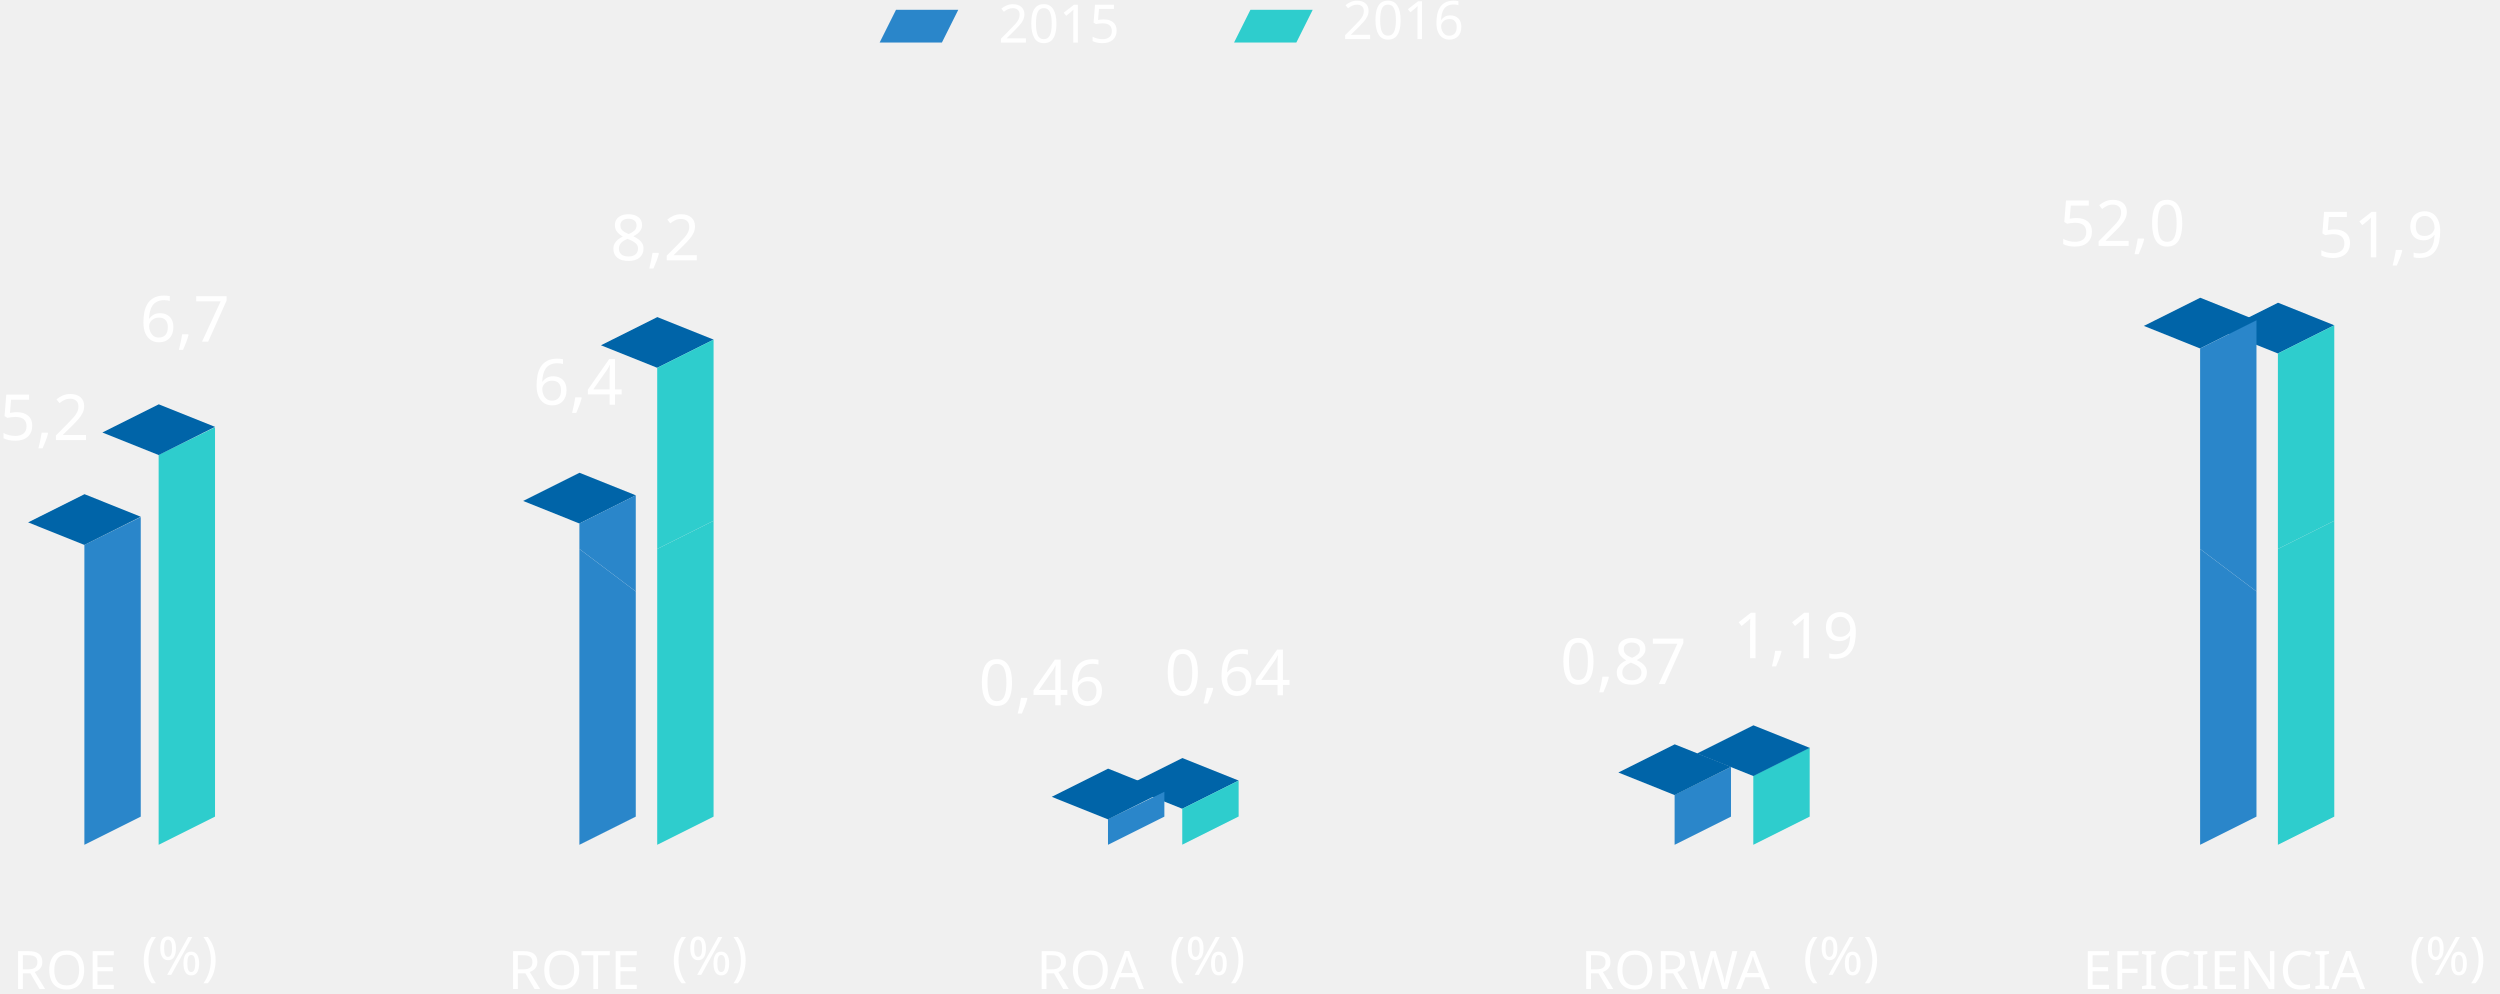
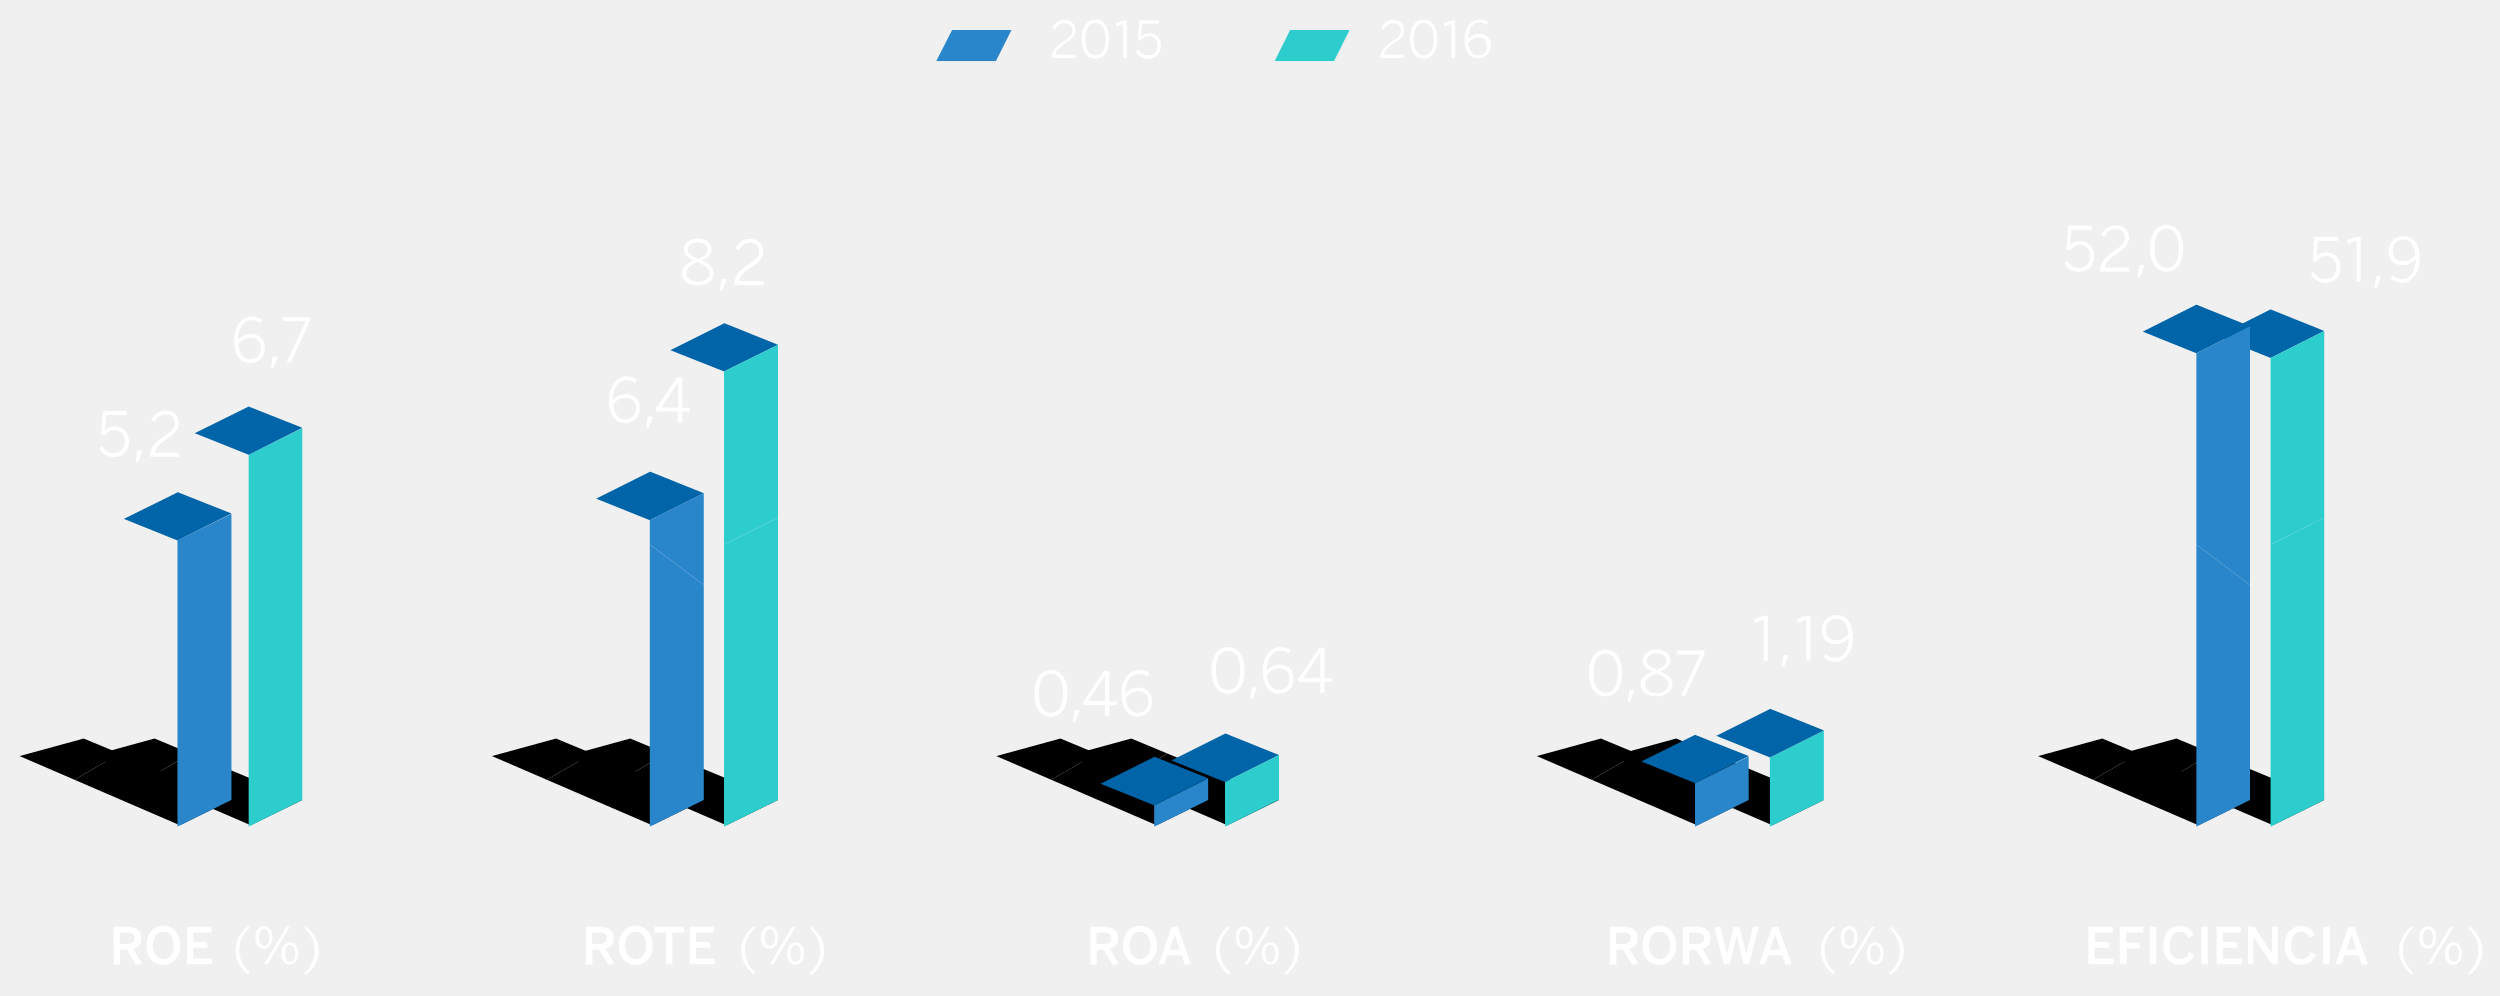
- <svg xmlns="http://www.w3.org/2000/svg" width="707" height="281" viewBox="0 0 707 281">
-   <g fill="none" fill-rule="evenodd">
-     <path d="M511.778 230.939l-43.807-18.175-18.998 5.25 47.534 20.505z" />
-     <path fill="#2ECDCD" d="M495.835 238.911l15.943-7.972v-19.522l-15.943 7.972z" />
-     <path fill="#0064A8" d="M495.835 219.467l15.944-7.972-15.91-6.375-15.943 7.972z" />
-     <path d="M660.134 230.939l-43.806-18.175-18.999 5.25 47.535 20.505z" />
-     <path fill="#2ECDCD" d="M644.191 238.911l15.943-7.972v-83.666l-15.943 7.972z" />
-     <path fill="#0064A8" d="M644.191 99.957l15.944-7.972-15.909-6.375-15.944 7.972z" />
-     <path fill="#2ECDCD" d="M644.191 99.957v55.289l15.943-7.972v-55.29z" />
-     <path d="M638.131 230.939l-43.807-18.175-18.998 5.25 47.535 20.505z" />
-     <path fill="#2A86CA" d="M622.188 238.911l15.943-7.972v-63.666l-15.943-12.028z" />
-     <path fill="#0064A8" d="M622.188 98.544l15.944-7.972-15.91-6.375-15.943 7.972z" />
-     <path fill="#2A86CA" d="M622.188 98.544v56.701l15.943 12.028v-76.7z" />
-     <path d="M350.285 230.939l-43.806-18.175-18.999 5.25 47.535 20.505z" />
-     <path fill="#0064A8" d="M334.342 228.717l15.944-7.972-15.909-6.375-15.944 7.972z" />
-     <path fill="#2ECDCD" d="M334.342 228.717v10.164l15.943-7.973v-10.163z" />
-     <g font-size="15" fill="#FFF">
-       <text font-family="BentonSansBBVA-Medium, Benton Sans BBVA" font-weight="400" letter-spacing=".025" transform="translate(3 -3.264)">
-         <tspan x=".654" y="282.95">ROE</tspan>
-       </text>
-       <text font-family="BentonSansBBVA-Book, Benton Sans BBVA" font-weight="300" letter-spacing=".025" transform="translate(3 -3.264)">
-         <tspan x="37.059" y="278.95">(%)</tspan>
-       </text>
-       <text font-family="BentonSansBBVA-Book, Benton Sans BBVA" font-weight="300" letter-spacing="-.008" transform="translate(3 -3.264)">
-         <tspan x="376.674" y="14.315">2016</tspan>
-       </text>
-     </g>
-     <text font-family="BentonSansBBVA-Book, Benton Sans BBVA" font-size="18" font-weight="300" letter-spacing="-.008" fill="#FFF" transform="translate(-23 -4)">
-       <tspan x="22.852" y="128.453">5,2</tspan>
-     </text>
-     <text transform="translate(282 -2.264)" font-size="15" font-family="BentonSansBBVA-Book, Benton Sans BBVA" letter-spacing="-.008" fill="#FFF" font-weight="300">
-       <tspan x=".34" y="14.314">2015</tspan>
-     </text>
-     <text font-family="BentonSansBBVA-Book, Benton Sans BBVA" font-size="18" font-weight="300" letter-spacing="-.008" fill="#FFF" transform="translate(-23 -4)">
-       <tspan x="62.574" y="100.619">6,7</tspan>
-     </text>
-     <text font-family="BentonSansBBVA-Book, Benton Sans BBVA" font-size="18" font-weight="300" letter-spacing="-.008" fill="#FFF" transform="translate(-23 -4)">
-       <tspan x="173.76" y="118.457">6,4</tspan>
-     </text>
-     <text font-family="BentonSansBBVA-Book, Benton Sans BBVA" font-size="18" font-weight="300" letter-spacing="-.008" fill="#FFF" transform="translate(-23 -4)">
-       <tspan x="195.594" y="77.615">8,2</tspan>
-     </text>
-     <text font-family="BentonSansBBVA-Book, Benton Sans BBVA" font-size="18" font-weight="300" letter-spacing="-.008" fill="#FFF" transform="translate(-23 -4)">
-       <tspan x="299.796" y="203.453">0,46</tspan>
-     </text>
-     <text font-family="BentonSansBBVA-Book, Benton Sans BBVA" font-size="18" font-weight="300" letter-spacing="-.008" fill="#FFF" transform="translate(-23 -4)">
-       <tspan x="352.356" y="200.627">0,64</tspan>
-     </text>
-     <text font-family="BentonSansBBVA-Book, Benton Sans BBVA" font-size="18" font-weight="300" letter-spacing="-.008" fill="#FFF" transform="translate(-23 -4)">
-       <tspan x="464.244" y="197.459">0,87</tspan>
-     </text>
-     <text font-family="BentonSansBBVA-Book, Benton Sans BBVA" font-size="18" font-weight="300" letter-spacing="-.008" fill="#FFF" transform="translate(-23 -4)">
-       <tspan x="513.078" y="190.133">1,19</tspan>
-     </text>
-     <path fill="#2ECDCD" d="M371.233 2.768l-4.633 9.266h-17.609l4.633-9.266z" />
-     <path fill="#2A86CA" d="M271 2.768l-4.632 9.266h-17.61l4.634-9.266z" />
-     <path d="M-23 218.013l47.534 20.506 15.271-7.58-43.807-18.174z" />
-     <path fill="#2A86CA" d="M23.862 238.911l15.943-7.972v-84.73l-15.943 7.894z" />
-     <path fill="#0064A8" d="M23.862 154.103l15.944-7.972-15.909-6.375-15.944 7.972z" />
-     <path d="M60.808 230.939l-43.806-18.175-18.999 5.25 47.535 20.505z" />
-     <path fill="#2ECDCD" d="M44.865 238.911l15.943-7.972V120.823l-15.943 7.82z" />
-     <path fill="#0064A8" d="M44.865 128.687l15.944-7.972L44.9 114.34l-15.944 7.972z" />
-     <g font-size="15" letter-spacing=".025" fill="#FFF">
-       <text font-family="BentonSansBBVA-Medium, Benton Sans BBVA" font-weight="400" transform="translate(143 260.736)">
-         <tspan x=".646" y="18.95">ROTE</tspan>
-       </text>
-       <text font-family="BentonSansBBVA-Book, Benton Sans BBVA" font-weight="300" transform="translate(143 260.736)">
-         <tspan x="46.951" y="14.95">(%)</tspan>
-       </text>
-     </g>
-     <path d="M179.798 230.939l-43.807-18.175-18.999 5.25 47.535 20.505z" />
-     <path fill="#2A86CA" d="M163.854 238.911l15.943-7.972v-63.666l-15.943-12.028z" />
-     <path fill="#0064A8" d="M163.854 148.046l15.944-7.972-15.909-6.375-15.944 7.972z" />
-     <path fill="#2A86CA" d="M163.854 148.046v7.2l15.943 12.028v-27.2z" />
-     <path d="M201.801 230.939l-43.807-18.175-18.998 5.25 47.534 20.505z" />
-     <path fill="#2ECDCD" d="M185.858 238.911l15.943-7.972v-83.666l-15.943 7.972z" />
-     <path fill="#0064A8" d="M185.858 104.016l15.944-7.972-15.91-6.375-15.943 7.972z" />
-     <path fill="#2ECDCD" d="M185.858 104.016v51.229l15.943-7.971v-51.23z" />
-     <text font-family="BentonSansBBVA-Book, Benton Sans BBVA" font-size="18" font-weight="300" letter-spacing="-.008" fill="#FFF" transform="translate(-23 -4)">
-       <tspan x="678.33" y="76.774">51,9</tspan>
-     </text>
-     <text font-family="BentonSansBBVA-Book, Benton Sans BBVA" font-size="18" font-weight="300" letter-spacing="-.008" fill="#FFF" transform="translate(-23 -4)">
-       <tspan x="605.34" y="73.552">52,0</tspan>
-     </text>
-     <g font-size="15" letter-spacing=".025" fill="#FFF">
-       <text font-family="BentonSansBBVA-Medium, Benton Sans BBVA" font-weight="400" transform="translate(293 260.736)">
-         <tspan x="295.979" y="18.95">EFICIENCIA</tspan>
-       </text>
-       <text font-family="BentonSansBBVA-Book, Benton Sans BBVA" font-weight="300" transform="translate(293 260.736)">
-         <tspan x="388.364" y="14.95">(%)</tspan>
-       </text>
-       <text font-family="BentonSansBBVA-Medium, Benton Sans BBVA" font-weight="400" transform="translate(293 260.736)">
-         <tspan x=".134" y="18.95">ROA</tspan>
-       </text>
-       <text font-family="BentonSansBBVA-Book, Benton Sans BBVA" font-weight="300" transform="translate(293 260.736)">
-         <tspan x="37.664" y="14.95">(%)</tspan>
-       </text>
-     </g>
-     <path d="M329.282 230.939l-43.807-18.175-18.998 5.25 47.535 20.505z" />
-     <path fill="#2A86CA" d="M313.339 238.911l15.943-7.972v-7.022l-15.943 7.75z" />
-     <path fill="#0064A8" d="M313.339 231.717l15.944-7.972-15.909-6.375-15.944 7.972z" />
-     <g font-size="15" letter-spacing=".025" fill="#FFF">
-       <text font-family="BentonSansBBVA-Medium, Benton Sans BBVA" font-weight="400" transform="translate(447 260.736)">
-         <tspan x=".123" y="18.95">RORWA</tspan>
-       </text>
-       <text font-family="BentonSansBBVA-Book, Benton Sans BBVA" font-weight="300" transform="translate(447 260.736)">
-         <tspan x="62.913" y="14.95">(%)</tspan>
-       </text>
-     </g>
-     <path d="M489.524 230.939l-43.806-18.175-18.999 5.25 47.535 20.505z" />
-     <path fill="#2A86CA" d="M473.581 238.911l15.943-7.972v-14.066l-15.943 7.92z" />
-     <path fill="#0064A8" d="M473.581 224.842l15.944-7.972-15.909-6.375-15.944 7.972z" />
+ <svg xmlns="http://www.w3.org/2000/svg" xmlns:xlink="http://www.w3.org/1999/xlink" version="1.1" id="Capa_1" x="0px" y="0px" viewBox="0 0 741 295" style="enable-background:new 0 0 741 295;" xml:space="preserve">
+   <style type="text/css">
+ 	.st0{clip-path:url(#SVGID_2_);}
+ 	.st1{fill:#2ECDCD;}
+ 	.st2{fill:#0064A8;}
+ 	.st3{clip-path:url(#SVGID_4_);}
+ 	.st4{clip-path:url(#SVGID_6_);}
+ 	.st5{fill:#2A86CA;}
+ 	.st6{clip-path:url(#SVGID_8_);}
+ 	.st7{enable-background:new    ;}
+ 	.st8{fill:#FFFFFF;}
+ 	.st9{clip-path:url(#SVGID_10_);}
+ 	.st10{clip-path:url(#SVGID_12_);}
+ 	.st11{clip-path:url(#SVGID_14_);}
+ 	.st12{clip-path:url(#SVGID_16_);}
+ 	.st13{clip-path:url(#SVGID_18_);}
+ 	.st14{clip-path:url(#SVGID_20_);}
+ </style>
+   <g>
+     <g>
+       <g>
+         <g>
+           <defs>
+             <polygon id="SVGID_1_" points="540.6,237.1 496.8,218.9 477.8,224.1 525.3,244.6      " />
+           </defs>
+           <clipPath id="SVGID_2_">
+             <use xlink:href="#SVGID_1_" style="overflow:visible;" />
+           </clipPath>
+           <polygon class="st0" points="515.2,218.9 483.2,237.4 477.8,228.1 477.8,218.9     " />
+           <polygon class="st0" points="532.4,218.9 540.6,233.1 540.6,237 527.5,244.6 487.3,244.6 483.2,237.4 515.2,218.9     " />
+           <polygon class="st0" points="527.5,244.6 540.6,237 540.6,244.6     " />
+         </g>
+       </g>
+       <g>
+         <polygon class="st1" points="524.6,245 540.6,237.1 540.6,216.5 524.6,224.5    " />
+       </g>
+       <g>
+         <polygon class="st2" points="524.6,224.5 540.6,216.5 524.7,210.1 508.7,218.1    " />
+       </g>
+     </g>
+     <g>
+       <g>
+         <g>
+           <defs>
+             <polygon id="SVGID_3_" points="688.9,237.1 645.1,218.9 626.1,224.1 673.7,244.6      " />
+           </defs>
+           <clipPath id="SVGID_4_">
+             <use xlink:href="#SVGID_3_" style="overflow:visible;" />
+           </clipPath>
+           <polygon class="st3" points="663.5,218.9 631.5,237.4 626.1,228.1 626.1,218.9     " />
+           <polygon class="st3" points="680.7,218.9 688.9,233.1 688.9,237 675.8,244.6 635.6,244.6 631.5,237.4 663.5,218.9     " />
+           <polygon class="st3" points="675.8,244.6 688.9,237 688.9,244.6     " />
+         </g>
+       </g>
+       <g>
+         <polygon class="st1" points="673,245 688.9,237.1 688.9,153.4 673,161.4    " />
+       </g>
+       <g>
+         <polygon class="st2" points="673,106.1 688.9,98.1 673,91.7 657.1,99.7    " />
+       </g>
+       <g>
+         <polygon class="st1" points="673,106.1 673,161.4 688.9,153.4 688.9,98.1    " />
+       </g>
+     </g>
+     <g>
+       <g>
+         <g>
+           <defs>
+             <polygon id="SVGID_5_" points="666.9,237.1 623.1,218.9 604.1,224.1 651.6,244.6      " />
+           </defs>
+           <clipPath id="SVGID_6_">
+             <use xlink:href="#SVGID_5_" style="overflow:visible;" />
+           </clipPath>
+           <polygon class="st4" points="641.5,218.9 609.5,237.4 604.1,228.1 604.1,218.9     " />
+           <polygon class="st4" points="658.7,218.9 666.9,233.1 666.9,237 653.8,244.6 613.6,244.6 609.5,237.4 641.5,218.9     " />
+           <polygon class="st4" points="653.8,244.6 666.9,237 666.9,244.6     " />
+         </g>
+       </g>
+       <g>
+         <polygon class="st5" points="651,245 666.9,237.1 666.9,173.4 651,161.4    " />
+       </g>
+       <g>
+         <polygon class="st2" points="651,104.7 666.9,96.7 651,90.3 635.1,98.3    " />
+       </g>
+       <g>
+         <polygon class="st5" points="651,104.7 651,161.4 666.9,173.4 666.9,96.7    " />
+       </g>
+     </g>
+     <g>
+       <g>
+         <g>
+           <defs>
+             <polygon id="SVGID_7_" points="379.1,237.1 335.3,218.9 316.3,224.1 363.8,244.6      " />
+           </defs>
+           <clipPath id="SVGID_8_">
+             <use xlink:href="#SVGID_7_" style="overflow:visible;" />
+           </clipPath>
+           <polygon class="st6" points="353.7,218.9 321.7,237.4 316.3,228.1 316.3,218.9     " />
+           <polygon class="st6" points="370.9,218.9 379.1,233.1 379.1,237 366,244.6 325.8,244.6 321.7,237.4 353.7,218.9     " />
+           <polygon class="st6" points="366,244.6 379.1,237 379.1,244.6     " />
+         </g>
+       </g>
+       <g>
+         <polygon class="st2" points="363.1,231.8 379.1,223.8 363.2,217.4 347.2,225.4    " />
+       </g>
+       <g>
+         <polygon class="st1" points="363.1,231.8 363.1,245 379.1,237 379.1,223.8    " />
+       </g>
+     </g>
+     <g class="st7">
+       <path class="st8" d="M33.7,285.8v-11.1h4c2.6,0,4.2,1,4.2,3.4c0,1.8-0.9,2.7-2.4,3.1l2.6,4.5l-1.8,0.3l-2.7-4.5h-2v4.4H33.7z     M35.5,279.8h2c1.6,0,2.4-0.5,2.4-1.7c0-1.2-0.8-1.7-2.4-1.7h-2V279.8z" />
+       <path class="st8" d="M43.4,280.2c0-3.7,2.3-5.8,5-5.8c2.7,0,5,2,5,5.8c0,3.7-2.3,5.8-5,5.8C45.7,286,43.4,284,43.4,280.2z     M51.5,280.2c0-2.5-1.3-4-3.1-4s-3.1,1.5-3.1,4s1.3,4.1,3.1,4.1S51.5,282.8,51.5,280.2z" />
+       <path class="st8" d="M55.4,285.8v-11.1h7.2v1.7h-5.3v2.8h4l0.3,1.7h-4.3v3.2h5.6v1.7H55.4z" />
+     </g>
+     <g class="st7">
+       <path class="st8" d="M73.5,288.9c-2.4-2.1-3.7-4.3-3.7-7.2c0-2.8,1.3-5.1,3.7-7.2l0.5,0.5c-1.9,1.7-3.1,4-3.1,6.6    c0,2.7,1.2,4.9,3.1,6.7L73.5,288.9z" />
+       <path class="st8" d="M75.7,277.9c0-2.1,1-3.4,2.5-3.4c1.5,0,2.5,1.3,2.5,3.3c0,1.9-0.9,3.4-2.5,3.4    C76.6,281.2,75.7,279.9,75.7,277.9z M79.8,277.9c0-1.5-0.6-2.5-1.5-2.5c-1,0-1.5,1.1-1.5,2.5c0,1.5,0.6,2.5,1.6,2.5    C79.2,280.4,79.8,279.3,79.8,277.9z M78.3,285.8l6.6-11.1h1l-6.6,11.1H78.3z M83.4,282.7c0-2.1,1-3.4,2.5-3.4s2.5,1.3,2.5,3.3    c0,1.9-0.9,3.3-2.5,3.3C84.3,286,83.4,284.6,83.4,282.7z M87.5,282.6c0-1.5-0.5-2.5-1.5-2.5c-1,0-1.5,1.1-1.5,2.5    c0,1.5,0.5,2.5,1.5,2.5S87.5,284,87.5,282.6z" />
+       <path class="st8" d="M90.2,288.4c1.9-1.7,3.1-4,3.1-6.7c0-2.6-1.2-4.9-3.1-6.6l0.5-0.5c2.4,2.1,3.8,4.3,3.8,7.2    c0,2.8-1.3,5.1-3.8,7.2L90.2,288.4z" />
+     </g>
+     <g class="st7">
+       <path class="st8" d="M409.2,17.2v-0.2c0-1.6,0.8-3.1,3.7-4.9c1.7-1.1,2.3-1.8,2.3-3c0-1.3-0.8-2.2-2.3-2.2c-1.2,0-2.1,0.6-2.8,1.9    l-0.8-0.5c0.8-1.5,2-2.4,3.6-2.4c2,0,3.3,1.3,3.3,3c0,1.5-0.7,2.5-2.9,3.8c-2,1.3-3,2.5-3.1,3.5h5.9l0.1,1H409.2z" />
+       <path class="st8" d="M417.9,11.6c0-3.5,1.5-5.8,4.1-5.8s4,2.3,4,5.8s-1.4,5.8-4,5.8S417.9,15.1,417.9,11.6z M425,11.6    c0-3.1-1.2-4.8-3-4.8c-1.9,0-3,1.7-3,4.8s1.2,4.8,3,4.8C423.9,16.4,425,14.7,425,11.6z" />
+       <path class="st8" d="M430.2,17.2V7.1l-2.1,0.7l-0.1-0.9l2.3-0.8h1v11.1H430.2z" />
+       <path class="st8" d="M434.1,11.8c0-3.4,1.8-6,4.4-6c1.2,0,2,0.4,2.6,0.8l-0.5,0.8c-0.6-0.5-1.1-0.8-2.1-0.8    c-2.1,0-3.3,2.1-3.3,4.9c0.7-0.8,1.8-1.5,3.2-1.5c2.3,0,3.5,1.5,3.5,3.5c0,2.1-1.4,3.7-3.7,3.7C435.9,17.4,434.1,15.6,434.1,11.8z     M440.7,13.7c0-1.5-0.8-2.6-2.5-2.6c-1.2,0-2.3,0.7-3,1.6c0.2,2.5,1.4,3.7,2.9,3.7C439.6,16.5,440.7,15.4,440.7,13.7z" />
+     </g>
+     <g class="st7">
+       <path class="st8" d="M29.4,133l0.8-0.8c0.8,1.2,1.9,2.1,3.5,2.1c2.3,0,3.3-1.7,3.3-3.5c0-2.1-1.3-3.3-3-3.3c-1.4,0-2.3,0.6-3,1.7    l-1-0.4l0.5-7h7l0,1.2h-6l-0.4,4.6c0.6-0.8,1.5-1.2,3-1.2c2.4,0,4.1,1.7,4.1,4.4s-1.7,4.7-4.6,4.7C31.8,135.4,30.3,134.4,29.4,133    z" />
+       <path class="st8" d="M40.2,137l0.5-3.5h1.5L41,137H40.2z" />
+       <path class="st8" d="M44.5,135.2v-0.3c0-1.9,1-3.7,4.5-5.9c2-1.3,2.8-2.2,2.8-3.6c0-1.5-0.9-2.6-2.7-2.6c-1.5,0-2.5,0.8-3.3,2.3    l-1-0.6c0.9-1.8,2.4-2.8,4.3-2.8c2.4,0,3.9,1.5,3.9,3.7c0,1.8-0.9,3-3.4,4.6c-2.4,1.5-3.6,3-3.7,4.2H53l0.1,1.2H44.5z" />
+     </g>
+     <g class="st7">
+       <path class="st8" d="M311.8,17.2v-0.2c0-1.6,0.8-3.1,3.7-4.9c1.7-1.1,2.3-1.8,2.3-3c0-1.3-0.8-2.2-2.3-2.2c-1.2,0-2.1,0.6-2.8,1.9    l-0.8-0.5c0.8-1.5,2-2.4,3.6-2.4c2,0,3.3,1.3,3.3,3c0,1.5-0.7,2.5-2.9,3.8c-2,1.3-3,2.5-3.1,3.5h5.9l0.1,1H311.8z" />
+       <path class="st8" d="M320.6,11.6c0-3.5,1.5-5.8,4.1-5.8s4,2.3,4,5.8s-1.4,5.8-4,5.8S320.6,15.1,320.6,11.6z M327.7,11.6    c0-3.1-1.2-4.8-3-4.8c-1.9,0-3,1.7-3,4.8s1.2,4.8,3,4.8C326.6,16.4,327.7,14.7,327.7,11.6z" />
+       <path class="st8" d="M332.9,17.2V7.1l-2.1,0.7l-0.1-0.9l2.3-0.8h1v11.1H332.9z" />
+       <path class="st8" d="M336.7,15.4l0.7-0.7c0.7,1,1.6,1.7,2.9,1.7c1.9,0,2.8-1.4,2.8-2.9c0-1.8-1.1-2.8-2.5-2.8    c-1.1,0-1.9,0.5-2.5,1.4l-0.8-0.3l0.4-5.8h5.8l0,1h-5l-0.3,3.9c0.5-0.6,1.3-1,2.5-1c2,0,3.4,1.4,3.4,3.6s-1.5,3.9-3.8,3.9    C338.7,17.4,337.4,16.6,336.7,15.4z" />
+     </g>
+     <g class="st7">
+       <path class="st8" d="M69.4,100.9c0-4.1,2.2-7.1,5.2-7.1c1.5,0,2.4,0.4,3.1,1l-0.6,1c-0.7-0.6-1.4-0.9-2.6-0.9c-2.5,0-4,2.6-4,5.9    c0.8-0.9,2.1-1.8,3.8-1.8c2.8,0,4.2,1.7,4.2,4.2c0,2.5-1.7,4.4-4.5,4.4C71.5,107.6,69.4,105.5,69.4,100.9z M77.3,103.2    c0-1.8-0.9-3.1-3.1-3.1c-1.5,0-2.8,0.8-3.6,2c0.3,3.1,1.7,4.4,3.5,4.4C76,106.5,77.3,105.3,77.3,103.2z" />
+       <path class="st8" d="M80.3,109.2l0.5-3.5h1.5l-1.3,3.5H80.3z" />
+       <path class="st8" d="M85,107.3l5.6-12.1h-6.8L83.7,94h8.2v1.1l-5.7,12.3L85,107.3z" />
+     </g>
+     <g class="st7">
+       <path class="st8" d="M180.5,118.7c0-4.1,2.2-7.1,5.2-7.1c1.5,0,2.4,0.4,3.1,1l-0.6,1c-0.7-0.6-1.4-0.9-2.6-0.9c-2.5,0-4,2.6-4,5.9    c0.8-0.9,2.1-1.8,3.8-1.8c2.8,0,4.2,1.7,4.2,4.2c0,2.5-1.7,4.4-4.5,4.4C182.7,125.4,180.5,123.3,180.5,118.7z M188.5,121    c0-1.8-0.9-3.1-3.1-3.1c-1.5,0-2.8,0.8-3.6,2c0.3,3.1,1.7,4.4,3.5,4.4C187.2,124.3,188.5,123.1,188.5,121z" />
+       <path class="st8" d="M191.5,127l0.5-3.5h1.5l-1.3,3.5H191.5z" />
+       <path class="st8" d="M200.9,125.2v-3.2h-6.4v-1l6.1-9.1h1.6v9h2.2l0.1,1.1h-2.3v3.2H200.9z M196,120.8h5v-7.5h0L196,120.8z" />
+     </g>
+     <g class="st7">
+       <path class="st8" d="M202.1,81.1c0-1.9,1.3-2.9,3.5-3.9c-1.8-0.8-2.9-1.7-2.9-3.3c0-1.6,1.5-3.2,4.1-3.2c2.7,0,4.1,1.6,4.1,3.2    c0,1.6-1.1,2.4-3,3.3c2.3,1,3.6,1.9,3.6,3.9c0,1.9-1.7,3.5-4.7,3.5C203.9,84.6,202.1,83,202.1,81.1z M210.3,81    c0-1.5-1.3-2.3-3.5-3.3c-2.4,1-3.4,1.9-3.4,3.3c0,1.5,1.5,2.5,3.5,2.5C208.9,83.5,210.3,82.6,210.3,81z M209.7,74    c0-1.1-0.9-2.2-2.9-2.2c-1.9,0-2.9,1.1-2.9,2.1c0,1.3,0.9,1.9,3,2.8C208.9,75.9,209.7,75.3,209.7,74z" />
+       <path class="st8" d="M213.4,86.2l0.5-3.5h1.5l-1.3,3.5H213.4z" />
+       <path class="st8" d="M217.7,84.3V84c0-1.9,1-3.7,4.5-5.9c2-1.3,2.8-2.2,2.8-3.6c0-1.5-0.9-2.6-2.7-2.6c-1.5,0-2.5,0.8-3.3,2.3    l-1-0.6c0.9-1.8,2.4-2.8,4.3-2.8c2.4,0,3.9,1.5,3.9,3.7c0,1.8-0.9,3-3.4,4.6c-2.4,1.5-3.6,3-3.7,4.2h7.1l0.1,1.2H217.7z" />
+     </g>
+     <g class="st7">
+       <path class="st8" d="M306.6,205.5c0-4.2,1.8-6.9,4.9-6.9s4.9,2.8,4.9,6.9s-1.7,6.9-4.9,6.9S306.6,209.7,306.6,205.5z M315.1,205.5    c0-3.8-1.4-5.8-3.6-5.8c-2.3,0-3.6,2-3.6,5.8c0,3.8,1.4,5.8,3.6,5.8C313.7,211.3,315.1,209.3,315.1,205.5z" />
+       <path class="st8" d="M318,214l0.5-3.5h1.5l-1.3,3.5H318z" />
+       <path class="st8" d="M327.5,212.2v-3.2h-6.4v-1l6.1-9.1h1.6v9h2.2l0.1,1.1h-2.3v3.2H327.5z M322.5,207.8h5v-7.5h0L322.5,207.8z" />
+       <path class="st8" d="M332.4,205.7c0-4.1,2.2-7.1,5.2-7.1c1.5,0,2.4,0.4,3.1,1l-0.6,1c-0.7-0.6-1.4-0.9-2.6-0.9c-2.5,0-4,2.6-4,5.9    c0.8-0.9,2.1-1.8,3.8-1.8c2.8,0,4.2,1.7,4.2,4.2c0,2.5-1.7,4.4-4.5,4.4C334.6,212.4,332.4,210.3,332.4,205.7z M340.4,208    c0-1.8-0.9-3.1-3.1-3.1c-1.5,0-2.8,0.8-3.6,2c0.3,3.1,1.7,4.4,3.5,4.4C339.1,211.3,340.4,210.1,340.4,208z" />
+     </g>
+     <g class="st7">
+       <path class="st8" d="M359.1,198.7c0-4.2,1.8-6.9,4.9-6.9s4.9,2.8,4.9,6.9s-1.7,6.9-4.9,6.9S359.1,202.8,359.1,198.7z M367.6,198.7    c0-3.8-1.4-5.8-3.6-5.8c-2.3,0-3.6,2-3.6,5.8c0,3.8,1.4,5.8,3.6,5.8C366.3,204.5,367.6,202.4,367.6,198.7z" />
+       <path class="st8" d="M370.6,207.2l0.5-3.5h1.5l-1.3,3.5H370.6z" />
+       <path class="st8" d="M374.3,198.9c0-4.1,2.2-7.1,5.2-7.1c1.5,0,2.4,0.4,3.1,1l-0.6,1c-0.7-0.6-1.4-0.9-2.6-0.9c-2.5,0-4,2.6-4,5.9    c0.8-0.9,2.1-1.8,3.8-1.8c2.8,0,4.2,1.7,4.2,4.2c0,2.5-1.7,4.4-4.5,4.4C376.4,205.6,374.3,203.5,374.3,198.9z M382.2,201.2    c0-1.8-0.9-3.1-3.1-3.1c-1.5,0-2.8,0.8-3.6,2c0.3,3.1,1.7,4.4,3.5,4.4C381,204.5,382.2,203.3,382.2,201.2z" />
+       <path class="st8" d="M391.3,205.3v-3.2h-6.4v-1l6.1-9.1h1.6v9h2.2l0.1,1.1h-2.3v3.2H391.3z M386.3,201h5v-7.5h0L386.3,201z" />
+     </g>
+     <g class="st7">
+       <path class="st8" d="M471,199.5c0-4.2,1.8-6.9,4.9-6.9s4.9,2.8,4.9,6.9s-1.7,6.9-4.9,6.9S471,203.7,471,199.5z M479.5,199.5    c0-3.8-1.4-5.8-3.6-5.8c-2.3,0-3.6,2-3.6,5.8c0,3.8,1.4,5.8,3.6,5.8C478.2,205.3,479.5,203.3,479.5,199.5z" />
+       <path class="st8" d="M482.5,208l0.5-3.5h1.5l-1.3,3.5H482.5z" />
+       <path class="st8" d="M486.3,202.9c0-1.9,1.3-2.9,3.5-3.9c-1.8-0.8-2.9-1.7-2.9-3.3c0-1.6,1.5-3.2,4.1-3.2c2.7,0,4.1,1.6,4.1,3.2    c0,1.6-1.1,2.4-3,3.3c2.3,1,3.6,1.9,3.6,3.9c0,1.9-1.7,3.5-4.7,3.5C488.1,206.4,486.3,204.9,486.3,202.9z M494.5,202.9    c0-1.5-1.3-2.3-3.5-3.3c-2.4,1-3.4,1.9-3.4,3.3c0,1.5,1.5,2.5,3.5,2.5C493.1,205.4,494.5,204.4,494.5,202.9z M493.9,195.8    c0-1.1-0.9-2.2-2.9-2.2c-1.9,0-2.9,1.1-2.9,2.1c0,1.3,0.9,1.9,3,2.8C493.1,197.7,493.9,197.1,493.9,195.8z" />
+       <path class="st8" d="M498.3,206.1l5.6-12.1h-6.8l-0.1-1.2h8.2v1.1l-5.7,12.3L498.3,206.1z" />
+     </g>
+     <g class="st7">
+       <path class="st8" d="M522.8,195.8v-12.1l-2.6,0.9l-0.2-1.1l2.8-1h1.2v13.3H522.8z" />
+       <path class="st8" d="M528.1,197.7l0.5-3.5h1.5l-1.3,3.5H528.1z" />
+       <path class="st8" d="M535.4,195.8v-12.1l-2.6,0.9l-0.2-1.1l2.8-1h1.2v13.3H535.4z" />
+       <path class="st8" d="M540.6,194.9l0.6-1c0.8,0.7,1.5,1.1,2.9,1.1c2.4,0,3.9-2.6,3.9-5.9c-0.8,0.9-2.1,1.8-3.8,1.8    c-2.8,0-4.2-1.7-4.2-4.2c0-2.5,1.7-4.4,4.5-4.4c2.6,0,4.7,2.1,4.7,6.7c0,4.1-2.2,7.1-5.2,7.1C542.4,196.1,541.4,195.6,540.6,194.9    z M547.9,187.8c-0.3-3.1-1.7-4.4-3.5-4.4c-1.9,0-3.2,1.2-3.2,3.3c0,1.8,0.9,3.1,3.1,3.1C545.8,189.7,547.1,189,547.9,187.8z" />
+     </g>
+     <g>
+       <polygon class="st1" points="400,8.9 395.4,18.1 377.8,18.1 382.4,8.9   " />
+     </g>
+     <g>
+       <polygon class="st5" points="299.8,8.9 295.2,18.1 277.5,18.1 282.2,8.9   " />
+     </g>
+     <g>
+       <g>
+         <g>
+           <defs>
+             <polygon id="SVGID_9_" points="68.6,237.1 24.8,218.9 5.8,224.1 53.3,244.6      " />
+           </defs>
+           <clipPath id="SVGID_10_">
+             <use xlink:href="#SVGID_9_" style="overflow:visible;" />
+           </clipPath>
+           <polygon class="st9" points="43.2,218.9 11.2,237.4 5.8,228.1 5.8,218.9     " />
+           <polygon class="st9" points="60.4,218.9 68.6,233.1 68.6,237 55.5,244.6 15.3,244.6 11.2,237.4 43.2,218.9     " />
+           <polygon class="st9" points="55.5,244.6 68.6,237 68.6,244.6     " />
+         </g>
+       </g>
+       <g>
+         <g>
+           <defs>
+             <polygon id="SVGID_11_" points="89.6,237.1 45.8,218.9 26.8,224.1 74.3,244.6      " />
+           </defs>
+           <clipPath id="SVGID_12_">
+             <use xlink:href="#SVGID_11_" style="overflow:visible;" />
+           </clipPath>
+           <polygon class="st10" points="64.2,218.9 32.2,237.4 26.8,228.1 26.8,218.9     " />
+           <polygon class="st10" points="81.4,218.9 89.6,233.1 89.6,237 76.5,244.6 36.3,244.6 32.2,237.4 64.2,218.9     " />
+           <polygon class="st10" points="76.5,244.6 89.6,237 89.6,244.6     " />
+         </g>
+       </g>
+       <g>
+         <g>
+           <defs>
+             <polygon id="SVGID_13_" points="208.6,237.1 164.8,218.9 145.8,224.1 193.3,244.6      " />
+           </defs>
+           <clipPath id="SVGID_14_">
+             <use xlink:href="#SVGID_13_" style="overflow:visible;" />
+           </clipPath>
+           <polygon class="st11" points="183.2,218.9 151.2,237.4 145.8,228.1 145.8,218.9     " />
+           <polygon class="st11" points="200.4,218.9 208.6,233.1 208.6,237 195.5,244.6 155.3,244.6 151.2,237.4 183.2,218.9     " />
+           <polygon class="st11" points="195.5,244.6 208.6,237 208.6,244.6     " />
+         </g>
+       </g>
+       <g>
+         <g>
+           <defs>
+             <polygon id="SVGID_15_" points="230.6,237.1 186.8,218.9 167.8,224.1 215.3,244.6      " />
+           </defs>
+           <clipPath id="SVGID_16_">
+             <use xlink:href="#SVGID_15_" style="overflow:visible;" />
+           </clipPath>
+           <polygon class="st12" points="205.2,218.9 173.2,237.4 167.8,228.1 167.8,218.9     " />
+           <polygon class="st12" points="222.4,218.9 230.6,233.1 230.6,237 217.5,244.6 177.3,244.6 173.2,237.4 205.2,218.9     " />
+           <polygon class="st12" points="217.5,244.6 230.6,237 230.6,244.6     " />
+         </g>
+       </g>
+       <g>
+         <polygon class="st5" points="52.6,245 68.6,237.1 68.6,152.3 52.6,160.2    " />
+       </g>
+       <g>
+         <polygon class="st2" points="52.6,160.2 68.6,152.2 52.7,145.9 36.7,153.8    " />
+       </g>
+     </g>
+     <g>
+       <g>
+         <polygon class="st1" points="73.7,245 89.6,237.1 89.6,126.9 73.7,134.8    " />
+       </g>
+       <g>
+         <polygon class="st2" points="73.7,134.8 89.6,126.8 73.7,120.5 57.7,128.4    " />
+       </g>
+     </g>
+     <g class="st7">
+       <path class="st8" d="M173.7,285.8v-11.1h4c2.6,0,4.2,1,4.2,3.4c0,1.8-0.9,2.7-2.4,3.1l2.6,4.5l-1.8,0.3l-2.7-4.5h-2v4.4H173.7z     M175.5,279.8h2c1.6,0,2.4-0.5,2.4-1.7c0-1.2-0.8-1.7-2.4-1.7h-2V279.8z" />
+       <path class="st8" d="M183.4,280.2c0-3.7,2.3-5.8,5-5.8c2.7,0,5,2,5,5.8c0,3.7-2.3,5.8-5,5.8C185.7,286,183.4,284,183.4,280.2z     M191.5,280.2c0-2.5-1.3-4-3.1-4s-3.1,1.5-3.1,4s1.3,4.1,3.1,4.1S191.5,282.8,191.5,280.2z" />
+       <path class="st8" d="M197.4,285.8v-9.4H194v-1.7h8.6l0.3,1.7h-3.6v9.4H197.4z" />
+       <path class="st8" d="M204.4,285.8v-11.1h7.2v1.7h-5.3v2.8h4l0.3,1.7h-4.3v3.2h5.6v1.7H204.4z" />
+     </g>
+     <g class="st7">
+       <path class="st8" d="M223.4,288.9c-2.4-2.1-3.7-4.3-3.7-7.2c0-2.8,1.3-5.1,3.7-7.2l0.5,0.5c-1.9,1.7-3.1,4-3.1,6.6    c0,2.7,1.2,4.9,3.1,6.7L223.4,288.9z" />
+       <path class="st8" d="M225.6,277.9c0-2.1,1-3.4,2.5-3.4c1.5,0,2.5,1.3,2.5,3.3c0,1.9-0.9,3.4-2.5,3.4    C226.5,281.2,225.6,279.9,225.6,277.9z M229.7,277.9c0-1.5-0.6-2.5-1.5-2.5c-1,0-1.5,1.1-1.5,2.5c0,1.5,0.6,2.5,1.6,2.5    C229.1,280.4,229.7,279.3,229.7,277.9z M228.2,285.8l6.6-11.1h1l-6.6,11.1H228.2z M233.3,282.7c0-2.1,1-3.4,2.5-3.4    s2.5,1.3,2.5,3.3c0,1.9-0.9,3.3-2.5,3.3C234.2,286,233.3,284.6,233.3,282.7z M237.3,282.6c0-1.5-0.5-2.5-1.5-2.5    c-1,0-1.5,1.1-1.5,2.5c0,1.5,0.5,2.5,1.5,2.5S237.3,284,237.3,282.6z" />
+       <path class="st8" d="M240,288.4c1.9-1.7,3.1-4,3.1-6.7c0-2.6-1.2-4.9-3.1-6.6l0.5-0.5c2.4,2.1,3.8,4.3,3.8,7.2    c0,2.8-1.3,5.1-3.8,7.2L240,288.4z" />
+     </g>
+     <g>
+       <g>
+         <polygon class="st5" points="192.6,245 208.6,237.1 208.6,173.4 192.6,161.4    " />
+       </g>
+       <g>
+         <polygon class="st2" points="192.6,154.2 208.6,146.2 192.7,139.8 176.7,147.8    " />
+       </g>
+       <g>
+         <polygon class="st5" points="192.6,154.2 192.6,161.4 208.6,173.4 208.6,146.2    " />
+       </g>
+     </g>
+     <g>
+       <g>
+         <polygon class="st1" points="214.6,245 230.6,237.1 230.6,153.4 214.6,161.4    " />
+       </g>
+       <g>
+         <polygon class="st2" points="214.6,110.1 230.6,102.2 214.7,95.8 198.7,103.8    " />
+       </g>
+       <g>
+         <polygon class="st1" points="214.6,110.1 214.6,161.4 230.6,153.4 230.6,102.2    " />
+       </g>
+     </g>
+     <g class="st7">
+       <path class="st8" d="M684.9,81.4l0.8-0.8c0.8,1.2,1.9,2.1,3.5,2.1c2.3,0,3.3-1.7,3.3-3.5c0-2.1-1.3-3.3-3-3.3    c-1.4,0-2.3,0.6-3,1.7l-1-0.4l0.5-7h7l0,1.2h-6l-0.4,4.6c0.6-0.8,1.5-1.2,3-1.2c2.4,0,4.1,1.7,4.1,4.4s-1.7,4.7-4.6,4.7    C687.3,83.7,685.7,82.8,684.9,81.4z" />
+       <path class="st8" d="M698.5,83.5V71.4l-2.6,0.9l-0.2-1.1l2.8-1h1.2v13.3H698.5z" />
+       <path class="st8" d="M703.8,85.3l0.5-3.5h1.5l-1.3,3.5H703.8z" />
+       <path class="st8" d="M708.6,82.6l0.6-1c0.8,0.7,1.5,1.1,2.9,1.1c2.4,0,3.9-2.6,3.9-5.9c-0.8,0.9-2.1,1.8-3.8,1.8    c-2.8,0-4.2-1.7-4.2-4.2c0-2.5,1.7-4.4,4.5-4.4c2.6,0,4.7,2.1,4.7,6.7c0,4.1-2.2,7.1-5.2,7.1C710.4,83.7,709.3,83.2,708.6,82.6z     M715.9,75.4c-0.3-3.1-1.7-4.4-3.5-4.4c-1.9,0-3.2,1.2-3.2,3.3c0,1.8,0.9,3.1,3.1,3.1C713.8,77.4,715.1,76.6,715.9,75.4z" />
+     </g>
+     <g class="st7">
+       <path class="st8" d="M611.9,78.1l0.8-0.8c0.8,1.2,1.9,2.1,3.5,2.1c2.3,0,3.3-1.7,3.3-3.5c0-2.1-1.3-3.3-3-3.3    c-1.4,0-2.3,0.6-3,1.7l-1-0.4l0.5-7h7l0,1.2h-6l-0.4,4.6c0.6-0.8,1.5-1.2,3-1.2c2.4,0,4.1,1.7,4.1,4.4s-1.7,4.7-4.6,4.7    C614.3,80.5,612.8,79.6,611.9,78.1z" />
+       <path class="st8" d="M622.5,80.3V80c0-1.9,1-3.7,4.5-5.9c2-1.3,2.8-2.2,2.8-3.6c0-1.5-0.9-2.6-2.7-2.6c-1.5,0-2.5,0.8-3.3,2.3    l-1-0.6c0.9-1.8,2.4-2.8,4.3-2.8c2.4,0,3.9,1.5,3.9,3.7c0,1.8-0.9,3-3.4,4.6c-2.4,1.5-3.6,3-3.7,4.2h7.1l0.1,1.2H622.5z" />
+       <path class="st8" d="M633.6,82.1l0.5-3.5h1.5l-1.3,3.5H633.6z" />
+       <path class="st8" d="M637.3,73.6c0-4.2,1.8-6.9,4.9-6.9s4.9,2.8,4.9,6.9s-1.7,6.9-4.9,6.9S637.3,77.8,637.3,73.6z M645.8,73.6    c0-3.8-1.4-5.8-3.6-5.8c-2.3,0-3.6,2-3.6,5.8c0,3.8,1.4,5.8,3.6,5.8C644.4,79.4,645.8,77.4,645.8,73.6z" />
+     </g>
+     <g class="st7">
+       <path class="st8" d="M619,285.8v-11.1h7.2v1.7h-5.3v2.8h4l0.3,1.7h-4.3v3.2h5.6v1.7H619z" />
+       <path class="st8" d="M628.3,285.8v-11.1h7v1.7h-5.1v3h3.8l0.3,1.7h-4v4.7H628.3z" />
+       <path class="st8" d="M637.2,285.8v-11.1h1.9v11.1H637.2z" />
+       <path class="st8" d="M641.2,280.2c0-3.6,2.1-5.7,4.8-5.7c2.1,0,3.4,0.9,4.2,2.6l-1.6,0.9c-0.4-1-1.2-1.8-2.6-1.8    c-1.9,0-2.9,1.6-2.9,4c0,2.6,1.1,4.1,3,4.1c1.4,0,2.3-0.8,2.7-2.1l1.6,0.7c-0.7,1.8-2,3-4.3,3C643.2,286,641.2,284,641.2,280.2z" />
+       <path class="st8" d="M652.5,285.8v-11.1h1.9v11.1H652.5z" />
+       <path class="st8" d="M657,285.8v-11.1h7.2v1.7h-5.3v2.8h4l0.3,1.7h-4.3v3.2h5.6v1.7H657z" />
+       <path class="st8" d="M666.3,285.8v-11.1h1.9l5.2,7.9h0v-7.9h1.7v11.1h-1.7l-5.5-8.1h0v8.1H666.3z" />
+       <path class="st8" d="M677.2,280.2c0-3.6,2.1-5.7,4.8-5.7c2.1,0,3.4,0.9,4.2,2.6l-1.6,0.9c-0.4-1-1.2-1.8-2.6-1.8    c-1.9,0-2.9,1.6-2.9,4c0,2.6,1.1,4.1,3,4.1c1.4,0,2.3-0.8,2.7-2.1l1.6,0.7c-0.7,1.8-2,3-4.3,3C679.3,286,677.2,284,677.2,280.2z" />
+       <path class="st8" d="M688.6,285.8v-11.1h1.9v11.1H688.6z" />
+       <path class="st8" d="M692.2,285.8l3.9-11.1h1.8l3.9,11L700,286l-0.9-2.8h-4.2l-0.9,2.6H692.2z M695.4,281.5h3.1L697,277h0    L695.4,281.5z" />
+     </g>
+     <g class="st7">
+       <path class="st8" d="M714.8,288.9c-2.4-2.1-3.7-4.3-3.7-7.2c0-2.8,1.3-5.1,3.7-7.2l0.5,0.5c-1.9,1.7-3.1,4-3.1,6.6    c0,2.7,1.2,4.9,3.1,6.7L714.8,288.9z" />
+       <path class="st8" d="M717.1,277.9c0-2.1,1-3.4,2.5-3.4c1.5,0,2.5,1.3,2.5,3.3c0,1.9-0.9,3.4-2.5,3.4    C717.9,281.2,717.1,279.9,717.1,277.9z M721.1,277.9c0-1.5-0.6-2.5-1.5-2.5c-1,0-1.5,1.1-1.5,2.5c0,1.5,0.6,2.5,1.6,2.5    C720.5,280.4,721.1,279.3,721.1,277.9z M719.6,285.8l6.6-11.1h1l-6.6,11.1H719.6z M724.7,282.7c0-2.1,1-3.4,2.5-3.4    c1.5,0,2.5,1.3,2.5,3.3c0,1.9-0.9,3.3-2.5,3.3C725.6,286,724.7,284.6,724.7,282.7z M728.8,282.6c0-1.5-0.5-2.5-1.5-2.5    c-1,0-1.5,1.1-1.5,2.5c0,1.5,0.5,2.5,1.5,2.5S728.8,284,728.8,282.6z" />
+       <path class="st8" d="M731.5,288.4c1.9-1.7,3.1-4,3.1-6.7c0-2.6-1.2-4.9-3.1-6.6l0.5-0.5c2.4,2.1,3.8,4.3,3.8,7.2    c0,2.8-1.3,5.1-3.8,7.2L731.5,288.4z" />
+     </g>
+     <g class="st7">
+       <path class="st8" d="M323.2,285.8v-11.1h4c2.6,0,4.2,1,4.2,3.4c0,1.8-0.9,2.7-2.4,3.1l2.6,4.5l-1.8,0.3l-2.7-4.5h-2v4.4H323.2z     M325,279.8h2c1.6,0,2.4-0.5,2.4-1.7c0-1.2-0.8-1.7-2.4-1.7h-2V279.8z" />
+       <path class="st8" d="M332.9,280.2c0-3.7,2.3-5.8,5-5.8c2.7,0,5,2,5,5.8c0,3.7-2.3,5.8-5,5.8C335.2,286,332.9,284,332.9,280.2z     M341,280.2c0-2.5-1.3-4-3.1-4c-1.9,0-3.1,1.5-3.1,4s1.3,4.1,3.1,4.1C339.7,284.3,341,282.8,341,280.2z" />
+       <path class="st8" d="M343.4,285.8l3.9-11.1h1.8l3.9,11l-1.8,0.3l-0.9-2.8H346l-0.9,2.6H343.4z M346.6,281.5h3.1l-1.5-4.5h0    L346.6,281.5z" />
+     </g>
+     <g class="st7">
+       <path class="st8" d="M364.1,288.9c-2.4-2.1-3.7-4.3-3.7-7.2c0-2.8,1.3-5.1,3.7-7.2l0.5,0.5c-1.9,1.7-3.1,4-3.1,6.6    c0,2.7,1.2,4.9,3.1,6.7L364.1,288.9z" />
+       <path class="st8" d="M366.3,277.9c0-2.1,1-3.4,2.5-3.4c1.5,0,2.5,1.3,2.5,3.3c0,1.9-0.9,3.4-2.5,3.4    C367.2,281.2,366.3,279.9,366.3,277.9z M370.3,277.9c0-1.5-0.6-2.5-1.5-2.5c-1,0-1.5,1.1-1.5,2.5c0,1.5,0.6,2.5,1.6,2.5    C369.8,280.4,370.3,279.3,370.3,277.9z M368.9,285.8l6.6-11.1h1l-6.6,11.1H368.9z M374,282.7c0-2.1,1-3.4,2.5-3.4s2.5,1.3,2.5,3.3    c0,1.9-0.9,3.3-2.5,3.3S374,284.6,374,282.7z M378,282.6c0-1.5-0.5-2.5-1.5-2.5c-1,0-1.5,1.1-1.5,2.5c0,1.5,0.5,2.5,1.5,2.5    C377.5,285.1,378,284,378,282.6z" />
+       <path class="st8" d="M380.7,288.4c1.9-1.7,3.1-4,3.1-6.7c0-2.6-1.2-4.9-3.1-6.6l0.5-0.5c2.4,2.1,3.8,4.3,3.8,7.2    c0,2.8-1.3,5.1-3.8,7.2L380.7,288.4z" />
+     </g>
+     <g>
+       <g>
+         <g>
+           <defs>
+             <polygon id="SVGID_17_" points="358.1,237.1 314.3,218.9 295.3,224.1 342.8,244.6      " />
+           </defs>
+           <clipPath id="SVGID_18_">
+             <use xlink:href="#SVGID_17_" style="overflow:visible;" />
+           </clipPath>
+           <polygon class="st13" points="332.7,218.9 300.7,237.4 295.3,228.1 295.3,218.9     " />
+           <polygon class="st13" points="349.9,218.9 358.1,233.1 358.1,237 345,244.6 304.8,244.6 300.7,237.4 332.7,218.9     " />
+           <polygon class="st13" points="345,244.6 358.1,237 358.1,244.6     " />
+         </g>
+       </g>
+       <g>
+         <polygon class="st5" points="342.1,245 358.1,237.1 358.1,230.7 342.1,238.7    " />
+       </g>
+       <g>
+         <polygon class="st2" points="342.1,238.7 358.1,230.7 342.2,224.3 326.2,232.3    " />
+       </g>
+     </g>
+     <g class="st7">
+       <path class="st8" d="M477.2,285.8v-11.1h4c2.6,0,4.2,1,4.2,3.4c0,1.8-0.9,2.7-2.4,3.1l2.6,4.5l-1.8,0.3l-2.7-4.5h-2v4.4H477.2z     M479,279.8h2c1.6,0,2.4-0.5,2.4-1.7c0-1.2-0.8-1.7-2.4-1.7h-2V279.8z" />
+       <path class="st8" d="M486.8,280.2c0-3.7,2.3-5.8,5-5.8c2.7,0,5,2,5,5.8c0,3.7-2.3,5.8-5,5.8C489.2,286,486.8,284,486.8,280.2z     M495,280.2c0-2.5-1.3-4-3.1-4c-1.9,0-3.1,1.5-3.1,4s1.3,4.1,3.1,4.1C493.7,284.3,495,282.8,495,280.2z" />
+       <path class="st8" d="M498.8,285.8v-11.1h4c2.6,0,4.2,1,4.2,3.4c0,1.8-0.9,2.7-2.4,3.1l2.6,4.5l-1.8,0.3l-2.7-4.5h-2v4.4H498.8z     M500.7,279.8h2c1.6,0,2.4-0.5,2.4-1.7c0-1.2-0.8-1.7-2.4-1.7h-2V279.8z" />
+       <path class="st8" d="M511,285.8l-2.9-10.9l1.8-0.3l1.4,5.9c0.2,0.9,0.5,1.7,0.6,2.6h0c0.1-0.8,0.3-1.7,0.6-2.6l1.3-5.8h1.8    l1.4,5.8c0.2,0.9,0.4,1.6,0.6,2.5h0c0.2-0.9,0.3-1.5,0.6-2.5l1.4-5.8h1.7l-2.9,11.1h-1.6l-2-8.5h0l-2.1,8.5H511z" />
+       <path class="st8" d="M521.4,285.8l3.9-11.1h1.8l3.9,11l-1.8,0.3l-0.9-2.8h-4.2l-0.9,2.6H521.4z M524.6,281.5h3.1l-1.5-4.5h0    L524.6,281.5z" />
+     </g>
+     <g class="st7">
+       <path class="st8" d="M543.4,288.9c-2.4-2.1-3.7-4.3-3.7-7.2c0-2.8,1.3-5.1,3.7-7.2l0.5,0.5c-1.9,1.7-3.1,4-3.1,6.6    c0,2.7,1.2,4.9,3.1,6.7L543.4,288.9z" />
+       <path class="st8" d="M545.6,277.9c0-2.1,1-3.4,2.5-3.4c1.5,0,2.5,1.3,2.5,3.3c0,1.9-0.9,3.4-2.5,3.4    C546.5,281.2,545.6,279.9,545.6,277.9z M549.6,277.9c0-1.5-0.6-2.5-1.5-2.5c-1,0-1.5,1.1-1.5,2.5c0,1.5,0.6,2.5,1.6,2.5    C549.1,280.4,549.6,279.3,549.6,277.9z M548.1,285.8l6.6-11.1h1l-6.6,11.1H548.1z M553.3,282.7c0-2.1,1-3.4,2.5-3.4    c1.5,0,2.5,1.3,2.5,3.3c0,1.9-0.9,3.3-2.5,3.3C554.2,286,553.3,284.6,553.3,282.7z M557.3,282.6c0-1.5-0.5-2.5-1.5-2.5    c-1,0-1.5,1.1-1.5,2.5c0,1.5,0.5,2.5,1.5,2.5S557.3,284,557.3,282.6z" />
+       <path class="st8" d="M560,288.4c1.9-1.7,3.1-4,3.1-6.7c0-2.6-1.2-4.9-3.1-6.6l0.5-0.5c2.4,2.1,3.8,4.3,3.8,7.2    c0,2.8-1.3,5.1-3.8,7.2L560,288.4z" />
+     </g>
+     <g>
+       <g>
+         <g>
+           <defs>
+             <polygon id="SVGID_19_" points="518.3,237.1 474.5,218.9 455.5,224.1 503,244.6      " />
+           </defs>
+           <clipPath id="SVGID_20_">
+             <use xlink:href="#SVGID_19_" style="overflow:visible;" />
+           </clipPath>
+           <polygon class="st14" points="492.9,218.9 460.9,237.4 455.5,228.1 455.5,218.9     " />
+           <polygon class="st14" points="510.1,218.9 518.3,233.1 518.3,237 505.2,244.6 465,244.6 460.9,237.4 492.9,218.9     " />
+           <polygon class="st14" points="505.2,244.6 518.3,237 518.3,244.6     " />
+         </g>
+       </g>
+       <g>
+         <polygon class="st5" points="502.4,245 518.3,237.1 518.3,224.2 502.4,232.1    " />
+       </g>
+       <g>
+         <polygon class="st2" points="502.4,232.1 518.3,224.1 502.4,217.8 486.5,225.7    " />
+       </g>
+     </g>
  </g>
</svg>
